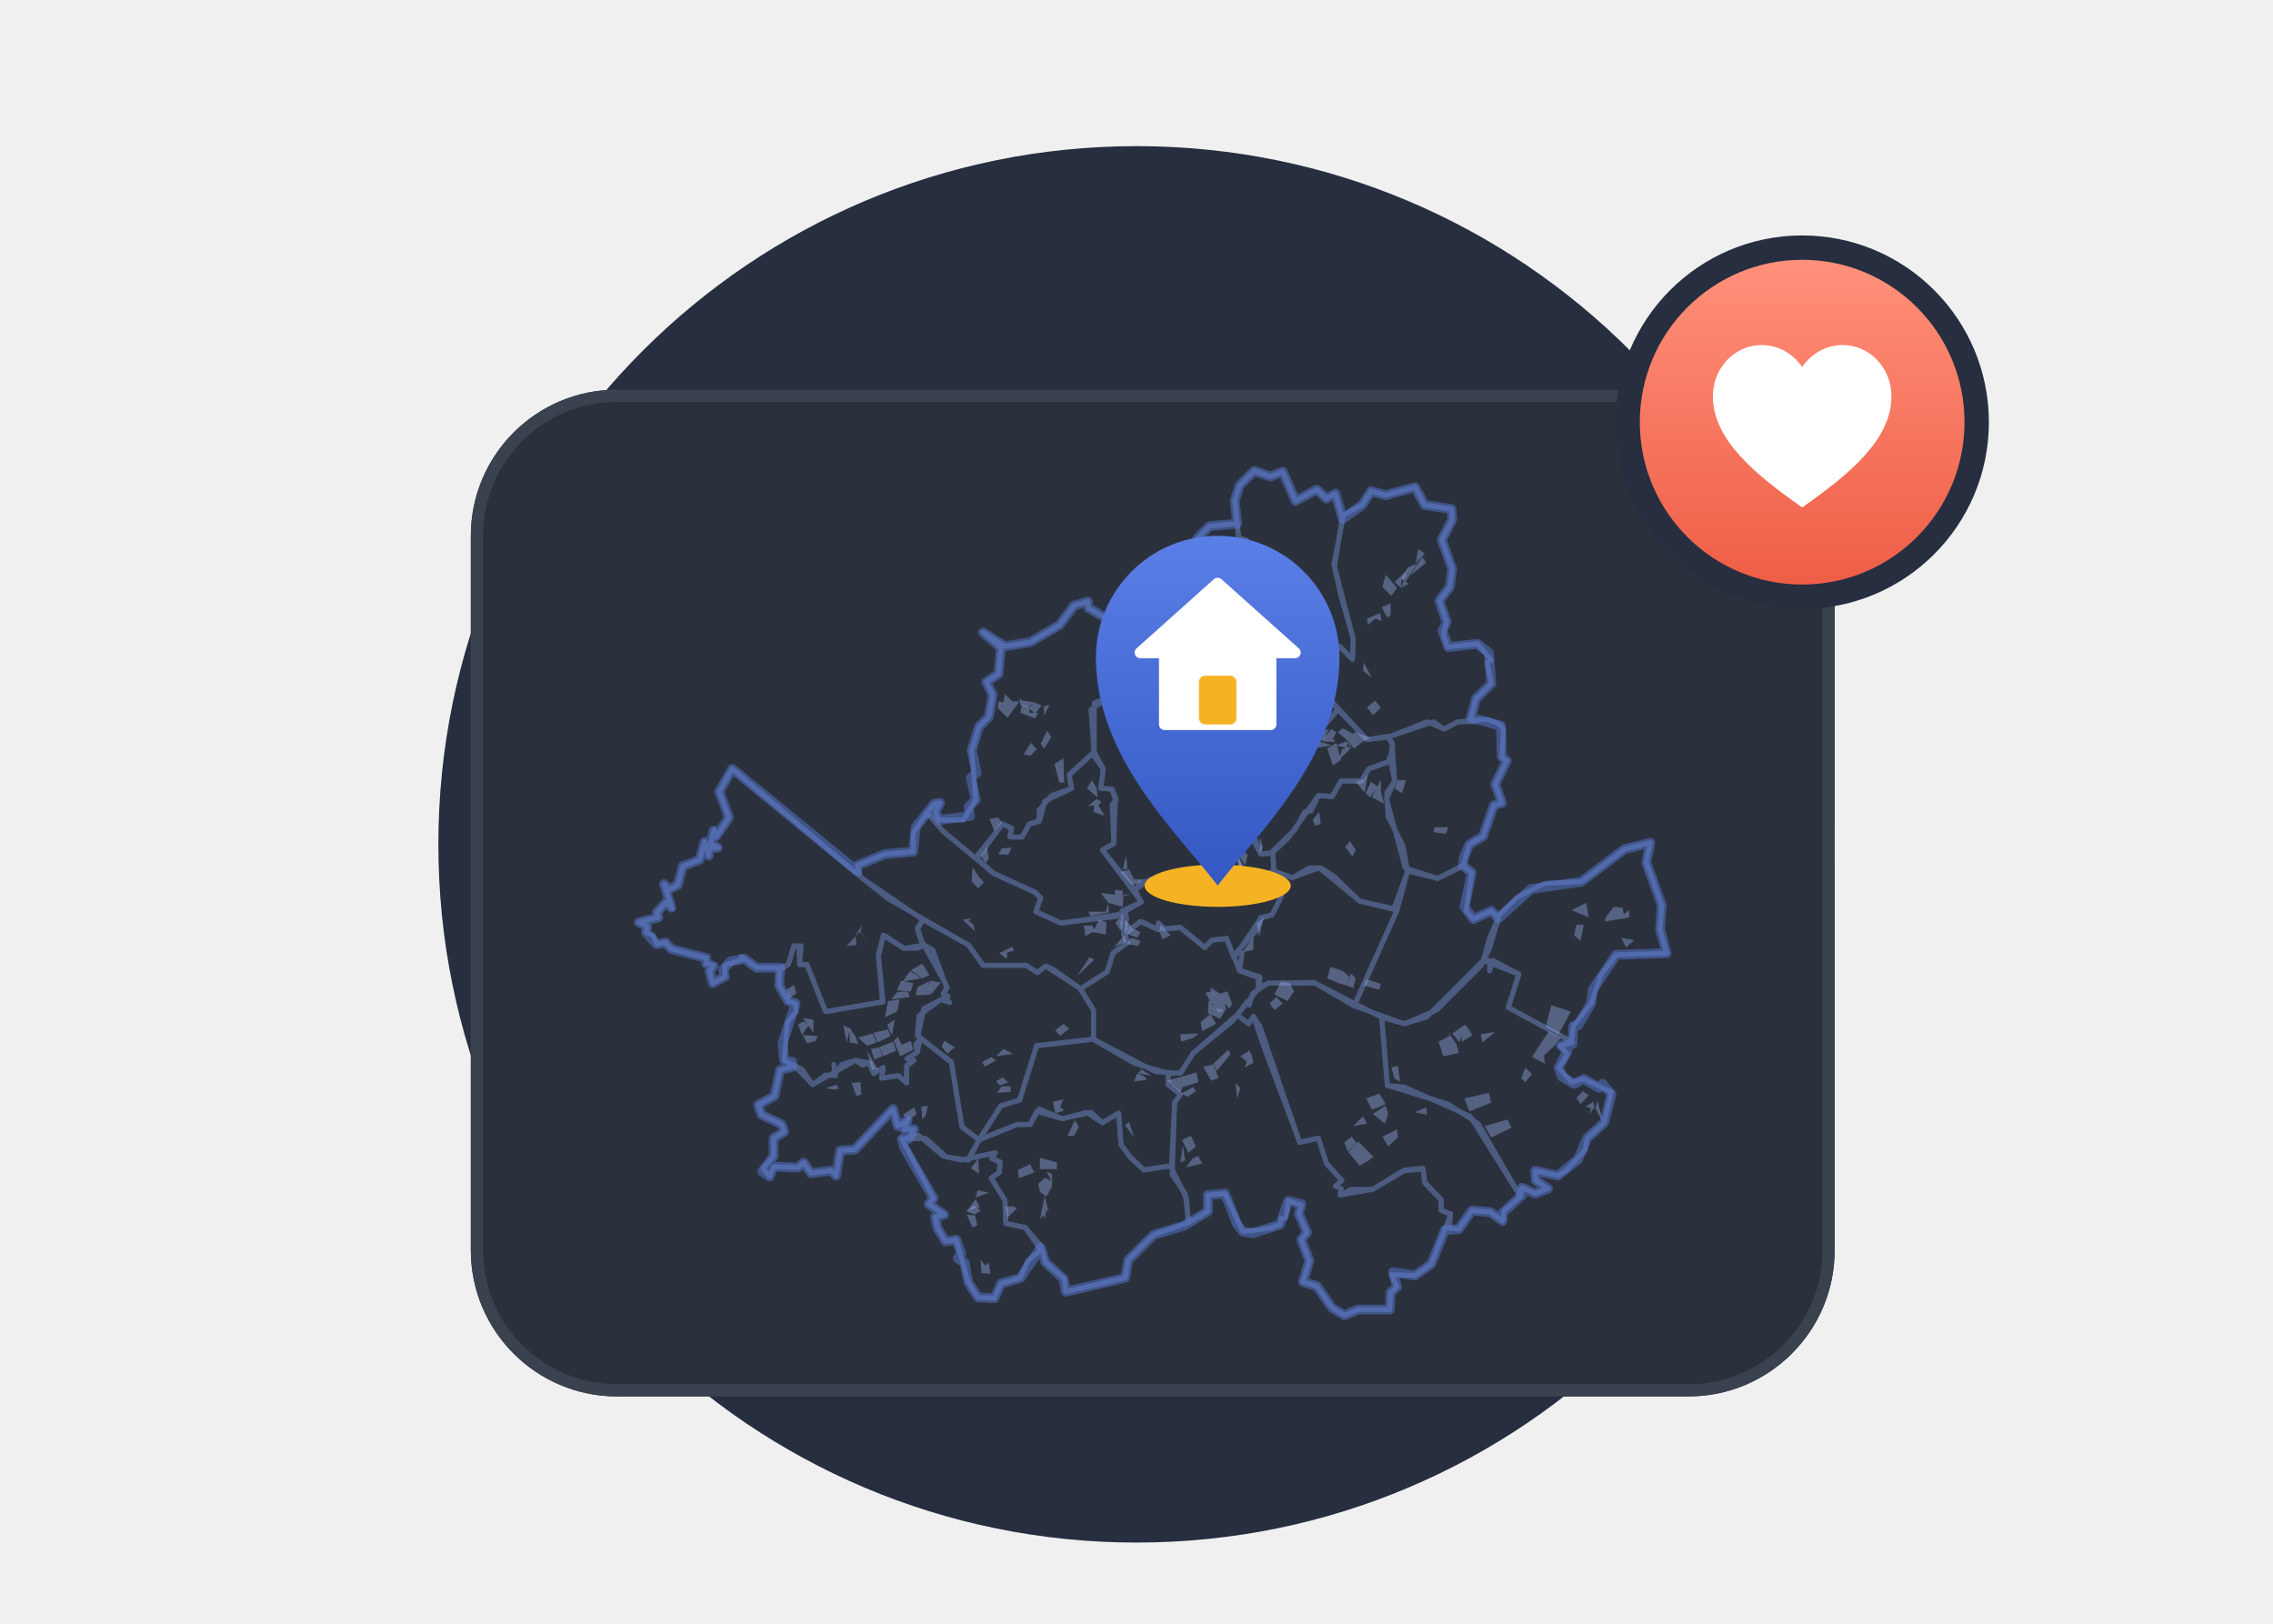
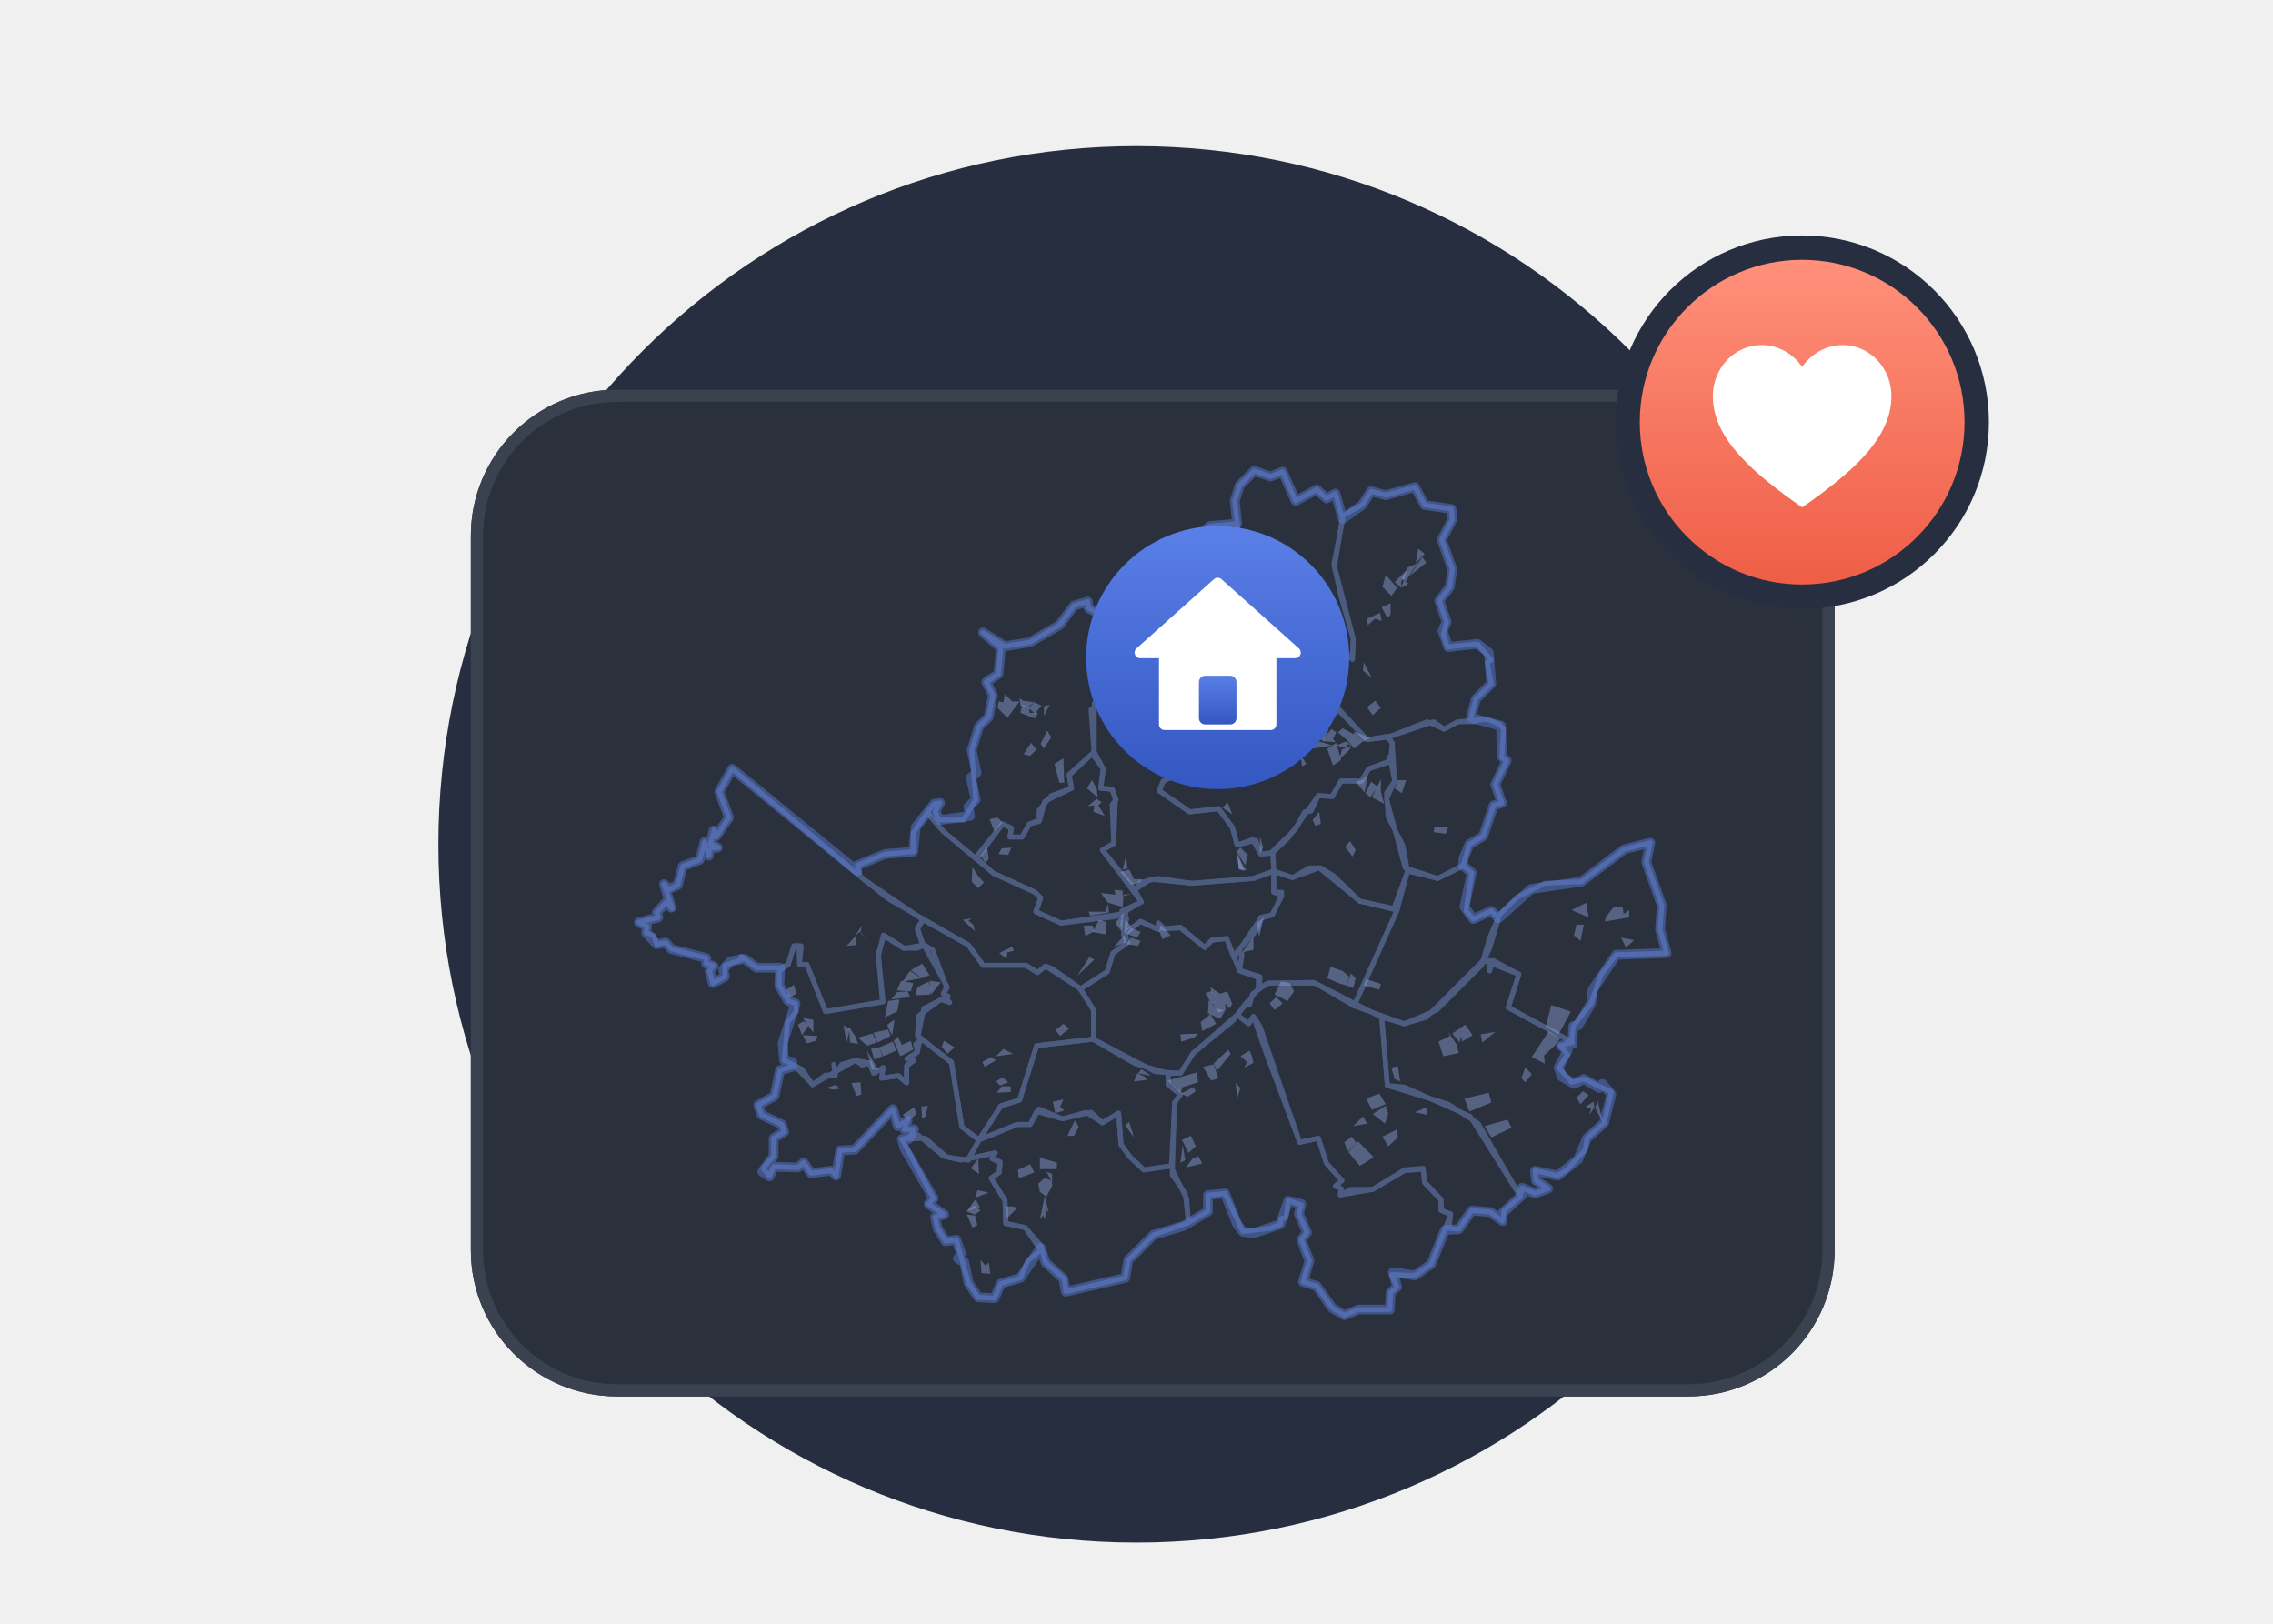
<svg xmlns="http://www.w3.org/2000/svg" width="280" height="200" viewBox="0 0 280 200" fill="none">
  <defs>
    <linearGradient id="onboarding_favorite_dark-navyv" x1="0" y1="0" x2="0" y2="1">
      <stop offset="0" stop-color="#5A7FE6" />
      <stop offset="1" stop-color="#3457C2" />
    </linearGradient>
    <linearGradient id="onboarding_favorite_dark-corv" x1="0" y1="0" x2="0" y2="1">
      <stop offset="0" stop-color="#FF907A" />
      <stop offset="1" stop-color="#EF5E47" />
    </linearGradient>
  </defs>
  <circle cx="140" cy="104" r="86" fill="#262E40" />
  <rect x="58" y="48" width="168" height="124" rx="18" fill="#2B313C" />
  <rect x="58.75" y="48.75" width="166.5" height="122.5" rx="17.25" stroke="#3A4250" stroke-width="1.5" />
  <g stroke="#4C5B80" stroke-width=".6" stroke-linejoin="round">
    <path d="M173.0,126.1L166.8,123.9L172.1,112.1L173.4,107.3L177.1,108.2L180.2,106.6L181.3,107.5L180.6,112.2L181.5,113.2L183.7,112.2L184.6,113.1L183.5,116.8L182.5,118.9L177.0,124.4L173.0,126.1Z" />
    <path d="M164.3,107.9L167.5,111.0L172.1,112.1L166.8,123.9L162.0,121.1L156.2,121.1L155.2,121.7L155.2,120.3L152.7,119.5L153.0,117.5L152.4,117.2L154.7,114.7L155.3,113.0L156.7,112.7L157.8,110.5L157.9,109.9L156.9,109.9L156.9,107.3L159.2,108.1L161.3,106.9L162.7,106.9L164.3,107.9Z" />
    <path d="M133.1,121.8L136.4,119.7L137.1,117.4L138.9,116.1L138.4,115.1L140.5,113.5L142.7,114.5L142.7,113.7L143.4,114.4L145.4,114.2L148.4,116.7L149.3,115.8L151.1,115.6L152.7,119.6L155.0,120.4L155.0,121.8L151.8,125.8L147.0,129.7L145.4,132.2L142.3,132.0L134.7,128.0L134.7,124.4L133.1,121.8Z" />
    <path d="M146.8,108.8L154.4,108.2L156.9,107.3L156.9,109.9L157.9,110.3L156.7,112.7L155.3,113.1L152.0,118.0L151.1,115.6L149.3,115.8L148.4,116.7L145.4,114.3L143.4,114.4L142.7,113.7L142.7,114.5L140.5,113.5L138.4,115.1L138.8,113.1L138.2,112.2L140.6,111.1L139.8,109.6L140.5,108.7L142.7,108.2L146.8,108.8Z" />
    <path d="M141.7,84.3L142.4,84.5L142.3,85.6L143.7,85.8L145.8,91.3L145.8,95.1L143.3,96.2L142.8,97.4L146.5,100.0L150.1,99.6L151.8,101.9L152.4,104.1L154.3,103.4L155.3,105.2L156.8,105.0L156.9,107.3L154.4,108.2L146.8,108.8L141.7,108.3L139.8,109.6L135.8,104.7L137.2,103.9L137.0,99.1L137.5,98.5L137.0,97.2L135.6,97.1L135.9,94.7L134.8,93.2L134.4,87.4L137.2,85.4L141.7,84.3Z" />
    <path d="M197.2,120.1L196.0,123.6L193.8,126.4L193.6,128.3L185.8,124.1L187.1,120.0L182.7,118.3L183.5,115.5L184.7,112.7L186.9,110.5L190.3,108.8L194.8,108.6L200.1,104.6L203.3,103.8L202.8,106.2L204.7,111.5L204.5,114.5L205.3,117.4L199.1,117.6L197.2,120.1Z" />
    <path d="M193.6,133.3L195.1,132.9L198.5,134.5L197.6,138.3L195.5,140.2L195.3,141.6L193.0,144.1L191.9,144.8L189.1,144.2L189.2,145.4L190.7,146.4L189.1,147.0L187.5,146.3L187.3,147.4L181.1,137.5L173.0,133.9L170.9,133.7L170.2,125.3L173.0,126.1L175.7,125.3L182.7,118.3L183.5,118.3L183.5,119.6L183.9,118.3L187.1,120.0L185.8,124.1L193.7,128.4L192.2,128.8L193.1,129.9L192.0,131.5L193.6,133.3Z" />
    <path d="M156.0,129.8L154.4,125.2L153.8,126.1L152.4,125.0L153.6,123.4L153.9,123.8L154.3,122.4L156.2,121.1L161.8,121.0L170.2,125.3L170.9,133.7L178.4,136.0L182.1,138.4L187.3,147.4L185.3,149.1L185.1,150.4L183.6,149.3L181.3,149.1L179.7,151.4L178.5,151.3L178.7,149.5L177.5,149.1L177.5,147.7L175.5,145.6L175.3,143.9L173.0,144.1L169.1,146.5L165.1,147.2L165.2,146.4L164.5,146.1L165.3,145.4L163.4,143.3L162.4,140.2L160.1,140.7L156.0,129.8Z" />
    <path d="M157.8,150.1L157.7,150.8L156.4,151.3L153.1,151.7L150.9,147.0L148.8,147.2L148.8,149.2L146.4,150.6L146.0,147.0L144.4,144.7L144.7,135.8L145.4,134.8L143.9,133.6L143.9,132.2L145.4,132.2L147.0,129.7L152.4,125.0L153.8,126.1L154.4,125.2L155.2,126.4L160.1,140.7L162.4,140.2L163.4,143.3L165.3,145.4L164.5,146.1L165.2,146.4L165.1,147.2L166.4,146.5L169.1,146.5L173.0,144.2L175.3,144.0L175.5,145.7L177.5,147.8L177.6,149.1L178.7,149.6L176.3,155.7L174.3,157.1L171.4,157.0L172.1,158.5L171.3,159.2L171.2,161.3L167.3,161.3L165.6,162.0L164.1,161.1L162.2,158.4L160.5,157.9L161.3,155.3L160.3,152.7L161.0,151.8L160.0,149.5L160.3,148.4L158.7,147.9L158.4,150.0L157.8,150.1Z" />
    <path d="M127.7,136.9L130.9,137.8L133.8,137.0L135.8,138.3L137.8,137.1L138.1,141.0L139.2,142.5L140.9,144.1L144.2,143.6L146.2,147.7L146.4,150.6L142.1,152.1L139.0,155.2L138.6,157.4L131.3,159.1L131.1,157.5L128.8,155.5L128.2,153.4L126.3,151.2L123.9,150.7L123.8,147.8L122.1,145.1L123.1,144.4L123.2,143.1L122.2,142.7L122.6,142.0L119.3,142.7L120.6,140.4L125.3,138.5L126.9,138.5L127.7,136.9Z" />
    <path d="M120.6,140.4L123.3,136.2L125.6,135.5L127.7,128.8L134.6,128.0L139.8,131.0L143.9,132.2L143.9,133.6L145.4,134.8L144.7,135.8L144.3,143.6L140.9,144.1L139.2,142.5L138.1,141.0L137.8,137.1L135.8,138.3L134.4,137.0L130.9,137.8L128.0,136.6L126.9,138.5L125.3,138.5L120.6,140.4Z" />
    <path d="M119.3,116.4L121.1,118.9L126.4,118.9L127.8,119.8L128.8,119.0L129.6,119.3L133.0,121.7L134.7,124.4L134.7,128.0L127.7,128.8L125.6,135.5L123.3,136.2L120.6,140.4L118.5,138.8L117.2,130.9L113.1,127.6L113.8,124.2L116.8,122.7L116.2,122.4L116.6,121.6L114.9,117.0L113.7,116.3L113.0,114.3L113.7,113.3L119.3,116.4Z" />
    <path d="M111.1,140.3L113.1,139.8L116.2,142.4L118.4,142.9L122.6,142.0L122.2,142.7L123.2,143.2L123.1,144.4L122.1,145.1L123.8,147.9L123.9,150.7L126.3,151.2L128.2,154.0L126.6,155.3L125.7,157.4L123.3,158.1L122.5,159.9L120.5,159.8L119.3,158.0L117.8,152.7L116.5,152.9L115.5,151.3L115.2,149.9L116.3,149.6L114.4,148.3L115.0,147.6L111.1,140.3Z" />
    <path d="M93.4,136.1L95.4,135.0L96.1,131.8L97.9,131.3L100.1,133.6L105.4,130.6L107.0,130.9L107.7,132.2L108.8,131.5L108.6,132.8L110.6,132.5L111.6,133.3L111.7,131.3L112.6,130.6L111.7,130.4L113.0,129.6L113.4,127.9L117.2,130.8L118.5,138.8L120.6,140.4L119.3,142.9L116.6,142.5L114.0,140.2L111.9,140.3L112.6,139.1L111.4,139.1L111.8,138.0L110.6,138.7L110.0,136.6L105.3,141.6L103.5,141.7L103.0,144.8L102.4,144.2L99.9,144.5L99.0,143.2L98.3,143.8L95.3,143.7L94.8,144.9L94.0,143.9L95.3,142.4L95.3,140.2L96.6,139.4L96.3,138.5L93.8,137.3L93.4,136.1Z" />
    <path d="M88.2,103.1L89.8,100.7L88.6,97.5L90.2,94.7L106.4,108.3L113.7,113.3L113.0,114.5L113.7,116.5L113.0,116.8L111.3,116.8L108.8,115.2L108.2,117.8L108.8,123.4L101.7,124.6L99.4,118.8L98.5,118.8L98.7,116.5L97.8,116.5L97.1,118.8L96.2,119.2L93.2,119.2L91.3,117.8L91.7,118.1L89.3,118.9L89.3,120.3L87.8,121.1L87.4,119.6L87.9,118.9L87.0,118.7L87.0,118.0L82.7,116.9L82.0,116.1L80.9,116.3L80.5,115.2L79.6,114.9L79.7,114.1L78.7,113.6L81.1,113.0L80.9,112.4L82.1,111.1L82.8,111.9L81.8,108.9L82.4,109.6L83.5,109.0L84.1,106.7L86.2,105.9L86.8,103.7L87.3,105.4L87.4,104.5L88.5,104.4L87.5,103.9L88.0,102.2L88.2,103.1Z" />
    <path d="M108.7,123.4L108.2,117.5L108.9,115.2L111.4,116.8L113.8,116.4L116.7,121.6L116.2,122.4L117.0,123.5L115.9,123.1L113.2,125.1L113.0,127.6L113.5,128.0L112.8,128.6L113.0,129.6L111.8,130.4L112.6,130.6L111.7,131.2L111.7,133.4L110.7,132.5L108.6,132.8L108.8,131.5L107.6,132.2L107.1,130.9L106.2,131.2L105.4,130.6L103.7,131.1L102.9,132.2L102.7,131.1L102.9,132.5L101.7,132.4L100.1,133.6L98.8,131.7L96.6,130.6L97.0,125.9L98.1,124.6L98.0,123.6L97.1,123.3L96.0,121.4L96.0,119.6L97.1,118.8L97.8,116.5L98.4,116.5L98.5,118.8L99.4,118.8L101.7,124.6L108.7,123.4Z" />
    <path d="M116.2,102.4L122.3,107.5L127.5,109.9L128.2,110.6L127.6,112.3L130.7,113.7L138.7,112.5L138.3,113.8L138.9,116.1L137.1,117.4L136.4,119.7L133.1,121.8L128.8,119.0L127.8,119.8L126.4,118.9L121.1,118.9L119.3,116.4L109.4,110.7L106.0,108.0L105.6,106.6L109.0,105.2L112.5,104.9L112.5,102.6L114.2,100.1L116.2,102.4Z" />
    <path d="M125.9,103.1L126.8,101.5L128.0,101.2L128.0,99.8L129.5,98.0L132.0,97.1L131.7,95.5L134.8,92.6L135.9,94.7L135.6,97.1L137.0,97.2L137.4,98.5L137.2,103.9L135.8,104.7L140.6,111.1L137.5,112.9L130.7,113.7L127.6,112.3L128.2,110.6L127.5,109.9L122.4,107.6L120.2,105.6L123.5,101.5L124.6,102.0L124.4,103.1L125.9,103.1Z" />
    <path d="M137.7,80.8L138.7,84.0L137.7,85.3L134.8,86.6L134.8,92.6L131.7,95.4L132.0,97.1L128.7,98.7L128.1,101.0L126.8,101.5L125.9,103.1L124.4,103.1L124.6,102.0L123.5,101.5L120.3,105.8L116.3,102.5L114.2,100.1L115.1,99.0L115.8,98.9L115.2,100.0L115.7,101.0L118.7,101.0L120.2,98.5L119.7,92.4L120.6,89.5L121.8,88.3L122.3,85.6L121.5,84.0L123.0,83.0L123.3,79.8L121.1,77.9L123.8,79.6L126.9,79.1L130.5,77.0L132.3,74.6L134.0,74.1L134.1,74.9L136.9,76.5L137.7,80.8Z" />
    <path d="M163.5,82.4L165.0,79.6L166.6,81.2L166.7,78.7L164.4,69.8L165.4,63.5L167.8,62.2L168.9,60.5L170.7,61.0L174.3,60.0L175.5,62.2L178.8,62.7L178.9,64.0L177.6,66.5L178.9,70.1L178.6,72.3L177.3,74.0L178.2,76.6L177.8,78.1L178.3,79.7L182.0,79.3L183.7,81.3L183.2,81.6L183.7,84.2L181.8,86.1L181.2,88.4L181.7,88.9L179.6,88.9L177.9,89.8L175.8,88.9L171.0,90.8L168.4,91.1L162.4,84.6L163.5,82.4Z" />
    <path d="M165.2,73.5L166.7,78.7L166.6,81.2L165.0,79.6L163.8,81.0L162.6,85.0L157.3,78.6L153.8,77.4L154.2,73.0L154.9,73.0L154.5,71.5L155.5,69.6L153.5,66.5L152.6,66.3L152.1,61.7L152.7,59.8L154.5,58.0L156.5,58.7L158.0,58.1L159.6,61.7L162.2,60.3L163.4,61.4L164.5,60.8L165.4,64.0L164.3,69.5L165.2,73.5Z" />
    <path d="M145.3,80.8L144.8,80.0L145.5,79.1L143.7,75.3L145.7,74.0L146.3,72.1L148.0,71.2L147.5,66.3L149.0,64.8L152.4,64.5L152.6,66.3L153.5,66.5L155.5,69.6L154.5,71.4L154.9,72.9L154.2,73.0L153.7,77.3L157.3,78.6L164.8,87.4L161.1,91.7L158.9,93.2L158.9,91.9L156.5,92.3L152.9,90.2L152.0,88.8L152.2,87.5L149.6,86.7L147.9,84.6L145.0,82.8L145.3,80.8Z" />
    <path d="M151.3,87.6L152.2,87.5L152.0,88.9L152.9,90.2L156.5,92.3L158.9,91.9L158.9,93.2L161.1,91.8L164.8,87.4L168.4,91.1L170.9,90.7L171.5,91.5L171.3,93.7L171.2,93.2L171.0,93.9L168.6,94.7L167.7,96.2L165.2,96.2L164.1,98.1L162.4,98.0L158.7,103.2L156.7,105.1L155.3,105.2L154.7,103.5L152.4,104.1L151.8,101.9L150.1,99.6L146.6,100.0L142.8,97.4L143.3,96.2L145.8,94.9L145.8,91.3L144.9,88.6L143.7,85.7L142.2,85.6L143.0,83.8L145.0,82.8L151.3,87.6Z" />
    <path d="M176.6,88.9L177.9,89.8L179.6,88.9L183.2,88.6L184.7,89.2L185.2,89.8L185.0,93.3L185.6,93.7L184.2,96.6L185.0,98.9L184.0,99.2L182.7,103.0L181.0,104.0L180.2,106.7L177.1,108.2L173.1,106.9L170.8,98.4L171.8,96.2L171.5,91.5L170.9,90.8L176.6,88.9Z" />
    <path d="M161.5,99.9L162.4,98.0L164.1,98.1L165.2,96.2L167.7,96.2L168.6,94.7L171.3,93.7L171.8,96.2L170.8,97.7L171.0,100.6L172.8,104.1L173.4,107.3L171.7,111.9L167.5,111.0L162.5,106.9L159.2,108.1L156.9,107.3L156.8,104.8L159.6,102.1L160.7,100.0L161.5,99.9Z" />
  </g>
  <g fill="#9DB4F2" fill-opacity="0.38">
    <path d="M172.2,140.1L171.0,141.2L170.3,140.0L172.1,139.1L172.2,140.1Z" />
    <path d="M166.4,141.5L166.0,141.8L165.6,140.7L166.5,140.0L167.1,140.8L166.4,141.5Z" />
    <path d="M168.5,143.0L167.5,143.6L166.1,141.9L167.3,140.6L169.2,142.5L168.5,143.0Z" />
    <path d="M170.2,136.2L169.0,136.7L168.3,135.3L169.9,134.7L170.7,136.0L170.2,136.2Z" />
    <path d="M167.9,137.5L168.4,138.4L166.7,138.7L167.9,137.5Z" />
    <path d="M171.0,137.2L170.6,138.4L169.1,137.2L170.7,136.2L171.0,137.2Z" />
    <path d="M159.4,122.1L158.9,121.1L157.8,120.9L157.0,122.5L158.6,123.3L159.4,122.1Z" />
    <path d="M158.0,123.6L157.2,122.8L156.4,123.6L157.0,124.4L158.0,123.6Z" />
    <path d="M197.8,113.0L198.8,111.7L199.9,111.8L200.0,112.6L200.7,112.1L200.7,113.0L197.7,113.5L197.8,113.0Z" />
    <path d="M193.6,112.1L195.4,111.2L195.7,113.0L193.6,112.1Z" />
    <path d="M192.0,127.4L190.4,126.5L191.1,123.8L193.5,124.6L192.0,127.4Z" />
    <path d="M194.2,113.9L195.1,113.9L194.7,115.9L193.9,115.2L194.2,113.9Z" />
    <path d="M201.3,115.8L200.3,116.7L199.7,115.5L201.3,115.8Z" />
    <path d="M161.7,90.8L161.1,91.7L161.0,90.5L161.4,90.1L161.7,90.8Z" />
    <path d="M158.7,88.8L159.5,88.3L159.7,89.6L159.1,90.2L158.7,88.8Z" />
    <path d="M159.8,88.6L158.7,86.7L159.1,85.5L159.8,88.6Z" />
    <path d="M156.5,90.5L156.7,89.5L158.5,91.0L156.5,91.2L156.5,90.5Z" />
    <path d="M155.3,89.0L154.1,88.9L154.0,87.7L155.5,87.7L155.9,88.4L155.2,88.3L155.3,89.0Z" />
    <path d="M160.0,86.2L161.4,86.0L159.8,87.2L159.5,86.3L160.0,86.2Z" />
    <path d="M128.7,147.3L129.2,149.4L128.9,149.0L128.7,150.2L128.5,149.7L128.1,150.2L128.7,147.3Z" />
    <path d="M130.2,143.2L130.2,144.0L128.1,144.0L128.1,142.6L130.2,143.2Z" />
    <path d="M126.4,144.8L125.5,145.1L125.4,144.1L126.9,143.4L127.4,144.4L126.4,144.8Z" />
    <path d="M124.8,148.6L125.3,148.8L124.1,150.0L123.8,148.6L124.8,148.6Z" />
    <path d="M129.6,146.1L128.9,147.4L128.1,146.8L127.9,145.8L128.7,145.1L129.5,145.4L128.9,144.3L129.6,144.6L129.6,146.1Z" />
    <path d="M170.1,121.2L169.9,121.9L168.0,121.4L168.3,120.6L170.1,121.2Z" />
    <path d="M102.6,134.2L101.8,134.0L103.0,133.6L103.4,134.1L102.6,134.2Z" />
    <path d="M104.9,133.4L106.0,133.3L106.1,134.8L105.5,135.0L104.9,133.4Z" />
    <path d="M114.0,137.5L113.6,137.8L113.5,136.3L114.3,136.2L114.0,137.5Z" />
    <path d="M119.8,148.2L120.2,147.7L120.7,148.7L119.2,149.1L119.8,148.2Z" />
    <path d="M120.8,149.1L120.1,149.6L119.0,149.2L120.0,148.5L120.8,149.1Z" />
    <path d="M120.1,149.7L120.4,150.9L119.8,151.2L119.1,149.6L120.1,149.7Z" />
    <path d="M175.7,69.3L173.7,70.9L175.2,68.6L175.7,69.3Z" />
    <path d="M172.6,71.7L172.6,72.4L171.8,71.7L173.2,70.3L172.6,71.7Z" />
    <path d="M173.5,71.9L172.6,72.4L173.4,70.0L172.7,71.3L173.5,71.9Z" />
    <path d="M172.1,72.4L171.4,73.4L170.3,72.3L170.7,70.8L172.1,72.4Z" />
    <path d="M168.5,77.0L168.4,76.2L170.0,75.5L170.2,76.5L169.4,76.2L168.5,77.0Z" />
    <path d="M173.8,70.6L173.2,71.6L172.7,71.3L173.4,69.9L174.6,69.4L173.8,70.6Z" />
    <path d="M174.7,67.6L175.5,68.2L174.4,69.4L174.7,67.6Z" />
    <path d="M170.1,87.2L169.4,86.3L168.4,87.1L169.1,88.1L170.1,87.2Z" />
    <path d="M170.1,97.5L170.5,99.0L169.0,98.2L170.1,96.0L170.1,97.5Z" />
    <path d="M168.9,96.3L169.7,96.9L168.8,98.2L168.2,97.7L168.9,96.3Z" />
    <path d="M167.9,96.0L168.5,95.4L168.1,97.6L167.0,96.3L167.9,96.0Z" />
    <path d="M165.7,104.3L166.3,103.6L167.0,104.7L166.6,105.5L165.7,104.3Z" />
    <path d="M162.5,100.0L162.7,101.5L162.0,101.7L161.7,101.0L162.5,100.0Z" />
    <path d="M130.6,136.3L131.1,136.8L130.0,137.1L129.7,135.7L131.0,135.4L130.6,136.3Z" />
    <path d="M141.0,132.6L141.3,133.0L139.7,133.2L140.1,132.2L141.0,132.6Z" />
    <path d="M138.2,116.2L137.2,116.7L138.5,115.2L138.8,116.1L138.2,116.2Z" />
    <path d="M132.7,120.2L134.2,117.9L134.8,118.2L132.7,120.2Z" />
    <path d="M120.5,107.9L121.2,108.7L120.5,109.4L119.7,108.6L119.8,106.8L120.5,107.9Z" />
    <path d="M136.3,113.6L136.2,115.1L134.6,114.8L135.4,113.3L136.3,113.6Z" />
    <path d="M138.2,114.8L137.4,113.7L138.4,112.4L138.2,114.8Z" />
    <path d="M134.6,114.0L134.8,114.7L133.7,115.3L133.5,114.0L134.6,114.0Z" />
    <path d="M123.4,104.5L124.6,104.4L124.2,105.3L123.0,105.2L123.4,104.5Z" />
    <path d="M121.8,105.8L121.4,106.3L120.8,105.4L121.6,104.3L121.8,105.8Z" />
    <path d="M137.3,109.6L138.3,109.7L138.3,110.4L139.4,110.1L138.4,110.2L138.3,111.7L136.5,111.2L135.6,110.0L137.4,110.2L137.3,109.6Z" />
    <path d="M136.6,112.4L134.3,112.8L134.1,112.3L136.2,112.3L136.5,111.3L136.6,112.4Z" />
    <path d="M135.1,97.1L135.2,98.2L133.9,97.1L134.5,96.1L135.1,97.1Z" />
    <path d="M135.3,99.2L136.1,100.5L134.7,100.0L134.8,99.2L134.0,99.3L135.1,98.4L135.7,98.8L135.3,99.2Z" />
    <path d="M149.5,131.1L150.1,132.8L149.2,133.1L148.2,131.4L149.5,131.1Z" />
    <path d="M152.8,134.0L152.4,135.3L152.2,133.4L152.8,134.0Z" />
    <path d="M145.5,134.7L147.0,133.9L147.3,134.4L146.3,135.1L145.5,134.7Z" />
    <path d="M147.4,132.1L147.6,133.3L145.7,133.9L145.4,134.6L143.8,133.1L147.4,132.1Z" />
    <path d="M145.4,143.2L145.7,141.1L146.0,142.9L145.4,143.2Z" />
    <path d="M146.9,142.7L147.6,142.4L148.1,143.3L146.1,143.8L146.9,142.7Z" />
    <path d="M145.6,140.4L146.7,139.9L147.3,141.2L146.4,142.0L145.6,140.4Z" />
    <path d="M154.2,130.0L154.4,130.9L153.3,131.5L153.6,130.8L152.8,130.1L153.9,129.4L154.2,130.0Z" />
    <path d="M151.3,129.3L151.6,129.8L149.9,131.9L149.5,131.0L151.3,129.3Z" />
    <path d="M155.7,113.0L155.1,115.4L154.8,113.7L155.7,113.0Z" />
    <path d="M165.2,120.2L164.9,121.1L163.5,120.5L163.9,119.1L165.4,119.6L165.2,120.2Z" />
    <path d="M166.2,120.3L165.9,121.4L164.9,121.1L165.4,119.6L166.2,120.3Z" />
    <path d="M167.0,120.5L166.7,121.7L165.9,121.4L166.4,119.9L167.0,120.5Z" />
    <path d="M154.4,115.4L154.4,117.0L153.0,117.3L154.4,115.4Z" />
    <path d="M155.6,104.4L155.2,105.1L155.2,103.0L155.6,104.4Z" />
    <path d="M151.8,100.3L150.6,99.5L151.2,98.8L151.8,100.3Z" />
    <path d="M168.8,90.9L167.8,91.4L166.8,90.1L168.8,90.9Z" />
    <path d="M166.1,92.5L165.0,93.5L165.3,92.3L166.5,91.9L166.1,92.5Z" />
    <path d="M165.9,91.3L166.5,91.9L165.9,91.6L166.0,92.2L164.6,91.8L165.9,91.3Z" />
    <path d="M166.7,90.4L166.0,91.2L164.8,90.2L165.4,89.7L166.7,90.4Z" />
    <path d="M163.7,89.8L163.1,91.1L162.0,91.2L162.2,90.3L163.7,89.8Z" />
    <path d="M164.2,91.0L164.5,91.4L162.8,91.3L164.0,89.8L164.6,90.2L164.2,91.0Z" />
    <path d="M164.2,94.3L163.5,92.2L164.6,91.5L165.2,93.6L164.2,94.3Z" />
    <path d="M164.1,91.8L161.7,92.2L162.0,91.2L164.1,91.8Z" />
    <path d="M167.3,90.8L167.8,91.4L166.8,92.2L166.0,91.2L166.9,90.2L167.3,90.8Z" />
    <path d="M150.2,90.3L151.8,91.8L149.1,91.5L149.4,90.3L150.2,90.3Z" />
    <path d="M160.2,92.9L160.9,94.1L160.4,94.4L160.2,92.9Z" />
    <path d="M183.4,134.6L183.7,135.8L181.0,136.9L180.4,135.3L183.4,134.6Z" />
    <path d="M196.4,136.4L195.8,137.3L196.0,136.5L195.3,136.3L196.3,135.7L196.4,136.4Z" />
    <path d="M196.8,135.6L197.5,138.3L196.5,136.5L196.8,135.6Z" />
    <path d="M195.0,134.4L195.7,134.9L194.7,136.0L194.2,135.2L195.0,134.4Z" />
    <path d="M186.2,138.9L183.7,140.1L182.9,138.7L185.7,137.9L186.2,138.9Z" />
    <path d="M191.5,128.8L190.2,130.0L190.3,131.0L188.7,130.2L190.8,127.0L192.2,127.9L191.5,128.8Z" />
    <path d="M179.8,128.4L178.9,127.3L180.5,126.2L181.4,127.5L180.1,128.3L180.0,127.6L179.8,128.4Z" />
    <path d="M184.2,127.1L182.6,128.4L182.4,127.4L184.2,127.1Z" />
    <path d="M188.7,132.3L187.9,133.3L187.4,132.8L187.9,131.5L188.7,132.3Z" />
    <path d="M179.4,128.6L179.7,129.7L177.8,130.1L177.2,128.3L178.6,127.6L178.4,127.1L179.4,128.6Z" />
    <path d="M172.4,132.7L172.5,133.2L171.8,132.9L171.4,131.5L172.2,131.3L172.4,132.7Z" />
    <path d="M112.2,119.5L113.6,118.7L114.5,120.1L113.6,120.5L112.2,119.5Z" />
    <path d="M112.1,119.6L113.5,120.5L111.2,120.9L112.1,119.6Z" />
    <path d="M111.0,120.8L112.5,121.1L112.2,122.1L110.5,122.0L111.0,120.8Z" />
    <path d="M111.8,122.1L112.1,122.8L109.8,123.1L110.5,122.2L111.8,122.1Z" />
    <path d="M115.5,121.5L114.7,122.5L114.5,120.8L115.9,121.0L115.5,121.5Z" />
    <path d="M114.7,121.9L114.6,122.5L112.8,122.6L113.0,121.6L114.4,120.9L114.7,121.9Z" />
    <path d="M110.7,123.7L110.5,124.6L109.0,125.3L109.4,123.3L110.8,123.1L110.7,123.7Z" />
    <path d="M97.8,121.3L98.1,122.4L97.1,123.0L96.9,121.9L97.8,121.3Z" />
    <path d="M98.9,125.4L100.2,125.6L100.2,127.2L98.9,125.4Z" />
    <path d="M99.6,126.3L98.8,127.5L98.3,126.2L99.0,125.8L99.6,126.3Z" />
    <path d="M100.5,128.2L99.4,128.5L98.9,127.5L100.7,127.6L100.5,128.2Z" />
    <path d="M106.8,128.8L105.7,127.8L107.5,127.3L108.0,128.4L106.8,128.8Z" />
    <path d="M109.4,126.8L109.7,127.6L108.1,128.4L107.6,127.2L109.4,126.8Z" />
    <path d="M109.6,127.0L109.3,126.2L110.2,125.6L109.9,127.5L109.6,127.0Z" />
    <path d="M106.8,129.4L108.2,131.8L107.4,131.7L106.8,129.4Z" />
    <path d="M107.3,129.2L108.3,129.0L108.7,130.1L107.7,130.5L107.3,129.2Z" />
    <path d="M110.0,128.3L110.4,129.4L108.8,130.1L108.3,129.0L110.0,128.3Z" />
    <path d="M110.6,127.7L111.1,128.7L112.2,128.2L112.5,129.3L110.9,130.1L110.1,128.2L110.6,127.7Z" />
    <path d="M105.4,127.7L105.7,128.6L104.7,128.4L104.6,126.5L105.4,127.7Z" />
    <path d="M103.9,126.3L104.7,126.7L104.3,128.4L103.9,126.3Z" />
    <path d="M122.1,130.2L122.7,130.6L121.3,131.4L121.0,130.8L122.1,130.2Z" />
    <path d="M117.6,129.0L116.7,129.8L116.0,128.9L116.3,128.2L117.6,129.0Z" />
    <path d="M122.7,130.1L123.6,129.2L124.8,129.8L122.7,130.1Z" />
    <path d="M124.2,133.3L123.2,133.7L122.7,133.2L123.5,132.7L124.2,133.3Z" />
    <path d="M123.4,133.8L124.5,133.8L124.5,134.5L122.8,134.6L123.4,133.8Z" />
    <path d="M130.0,126.9L131.0,126.1L131.7,126.7L130.6,127.6L130.0,126.9Z" />
    <path d="M149.1,124.9L149.8,126.1L148.1,127.0L147.9,125.9L149.1,124.9Z" />
    <path d="M149.8,124.2L150.9,124.5L150.3,125.5L148.8,124.8L148.9,123.2L149.8,124.2Z" />
    <path d="M148.5,122.3L149.2,122.1L150.2,123.2L149.2,123.6L148.5,122.3Z" />
    <path d="M140.1,115.5L138.7,115.0L139.3,114.3L140.5,114.8L140.1,115.5Z" />
    <path d="M147.1,127.8L145.5,128.3L145.4,127.4L147.6,127.3L147.1,127.8Z" />
    <path d="M140.5,115.9L140.2,116.5L138.8,116.3L139.3,115.5L140.5,115.9Z" />
    <path d="M149.2,122.2L149.1,121.6L150.3,122.4L151.2,122.1L151.8,123.7L151.4,124.2L150.9,123.6L151.0,124.4L150.1,124.7L149.3,123.5L150.2,123.2L149.2,122.2Z" />
    <path d="M142.8,114.7L143.0,113.9L144.2,115.2L143.2,115.7L142.8,114.7Z" />
    <path d="M124.7,86.4L125.6,86.4L124.1,88.4L122.9,87.2L123.0,86.4L123.6,86.5L123.8,85.5L124.7,86.4Z" />
    <path d="M131.0,93.4L131.1,96.4L130.5,96.4L129.9,94.1L131.0,93.4Z" />
    <path d="M127.7,92.3L126.9,93.1L126.1,92.9L127.0,91.5L127.7,92.3Z" />
    <path d="M129.0,90.0L129.5,90.8L128.6,92.2L128.2,91.6L129.0,90.0Z" />
    <path d="M122.9,100.7L123.5,101.3L122.5,102.4L121.9,100.9L122.9,100.7Z" />
    <path d="M139.1,107.1L139.7,108.3L140.7,108.3L140.4,108.7L139.4,109.0L138.0,107.4L139.1,107.1Z" />
    <path d="M153.2,106.7L153.6,107.2L152.6,107.1L152.4,105.2L153.2,106.7Z" />
    <path d="M138.6,113.3L139.4,114.1L138.5,115.0L138.6,113.3Z" />
    <path d="M179.2,98.5L177.9,98.4L179.2,98.5Z" />
    <path d="M173.2,96.1L172.7,97.7L171.8,97.1L172.2,96.1L173.2,96.1Z" />
    <path d="M106.2,114.0L106.0,114.8L106.9,115.8L105.9,114.8L105.3,115.3L106.2,114.0Z" />
    <path d="M104.3,116.5L105.4,115.3L105.5,116.4L104.3,116.5Z" />
    <path d="M176.6,102.5L176.7,101.9L178.4,101.9L178.1,102.7L176.6,102.5Z" />
    <path d="M121.9,156.2L122.0,156.9L120.9,156.8L120.8,155.2L121.4,155.9L121.8,155.5L121.9,156.2Z" />
    <path d="M119.9,113.9L120.1,114.7L118.6,113.3L119.7,113.1L119.3,113.4L119.9,113.9Z" />
    <path d="M124.9,117.1L124.1,117.3L124.0,118.1L123.1,117.4L124.7,116.6L124.9,117.1Z" />
    <path d="M159.4,81.5L159.5,82.6L158.4,81.7L159.3,80.6L159.4,81.5Z" />
    <path d="M171.3,75.7L170.9,76.1L170.2,74.8L171.3,74.3L171.3,75.7Z" />
    <path d="M160.8,71.4L159.9,72.4L159.4,71.4L160.2,70.7L160.8,71.4Z" />
    <path d="M157.2,77.3L156.4,77.7L156.3,75.9L157.0,76.0L157.2,77.3Z" />
    <path d="M138.6,138.6L139.1,138.2L139.7,140.1L138.6,138.6Z" />
    <path d="M186.7,120.8L186.0,121.9L186.7,120.8Z" />
    <path d="M129.0,87.4L128.6,88.2L128.6,87.0L129.3,86.8L129.0,87.4Z" />
    <path d="M131.5,139.9L132.4,138.0L132.9,138.8L132.3,139.9L131.5,139.9Z" />
    <path d="M175.8,137.3L174.3,137.0L175.7,136.4L175.8,137.3Z" />
    <path d="M152.8,104.4L153.7,105.3L153.4,106.6L152.3,104.9L152.8,104.4Z" />
    <path d="M152.4,105.2L153.3,107.3L152.6,107.0L152.4,105.2Z" />
    <path d="M103.1,133.9L101.8,134.3L103.1,133.9Z" />
    <path d="M125.9,86.8L126.8,87.1L126.8,87.8L127.9,87.8L127.5,88.5L125.7,87.8L125.9,86.8Z" />
    <path d="M138.7,105.4L138.9,107.0L138.3,107.1L138.7,105.4Z" />
    <path d="M119.6,143.9L120.5,142.7L120.6,144.6L119.6,143.9Z" />
    <path d="M121.8,146.9L120.2,147.5L120.4,146.6L121.8,146.9Z" />
    <path d="M126.7,87.2L127.4,86.5L128.3,86.9L127.5,87.9L126.7,87.2Z" />
    <path d="M126.0,86.3L127.4,86.5L126.6,87.1L125.7,86.9L125.6,86.0L126.0,86.3Z" />
    <path d="M159.1,73.7L158.3,74.1L158.2,73.1L159.2,73.0L159.1,73.7Z" />
    <path d="M112.6,136.4L112.9,137.2L112.0,138.0L111.2,137.3L112.6,136.4Z" />
    <path d="M169.0,83.5L167.9,82.6L168.0,81.6L169.0,83.5Z" />
    <path d="M140.6,131.7L141.8,132.5L140.2,132.2L140.6,131.7Z" />
  </g>
  <path d="M78.7,113.6L81.1,113.0L80.9,112.4L82.1,111.1L82.7,111.8L81.8,108.9L82.4,109.5L83.5,109.0L84.1,106.7L86.2,105.9L86.8,103.7L87.3,105.4L87.4,104.5L88.4,104.4L87.5,103.9L87.9,102.3L88.2,103.0L89.8,100.7L88.6,97.5L90.2,94.7L105.6,107.3L105.6,106.6L109.0,105.2L112.5,104.9L112.8,101.9L115.1,99.0L115.8,98.9L115.2,100.0L115.8,101.0L119.5,100.5L119.3,99.4L120.2,98.5L119.6,95.8L120.3,95.2L119.7,92.4L120.6,89.5L121.8,88.3L122.3,85.6L121.5,84.0L123.0,83.0L123.3,79.8L121.1,77.9L123.8,79.6L126.9,79.1L130.5,77.0L132.3,74.6L134.0,74.1L134.1,74.9L136.9,76.5L138.7,84.0L137.6,85.3L142.4,84.5L144.2,83.4L145.2,82.6L145.6,81.2L144.8,80.0L145.5,79.1L143.7,75.3L145.7,74.0L146.3,72.1L148.0,71.2L147.5,66.3L149.0,64.8L152.4,64.5L152.1,61.7L152.7,59.8L154.5,58.0L156.5,58.7L158.0,58.1L159.6,61.7L162.2,60.3L163.4,61.4L164.5,60.8L165.4,63.9L167.8,62.2L168.9,60.5L170.7,61.0L174.3,60.0L175.5,62.2L178.8,62.7L178.9,64.0L177.6,66.5L178.9,70.1L178.6,72.3L177.3,74.0L178.2,76.6L177.7,77.7L178.4,79.7L182.0,79.3L183.4,80.4L183.7,84.2L181.8,86.1L181.2,88.4L184.9,89.4L185.0,93.2L185.6,93.7L184.2,96.6L185.0,98.9L184.0,99.2L182.7,103.0L181.0,104.0L180.3,105.7L180.2,106.6L181.3,107.5L180.4,111.7L181.5,113.2L183.7,112.2L184.6,113.1L188.6,109.5L194.8,108.6L200.1,104.6L203.3,103.8L202.8,106.2L204.7,111.5L204.5,114.5L205.3,117.4L199.1,117.6L196.2,121.9L196.0,123.6L194.4,126.3L193.8,126.4L193.7,128.6L192.3,128.8L193.1,129.4L192.0,131.5L192.4,132.6L193.9,133.5L195.1,132.9L197.0,134.0L197.4,133.5L198.5,134.8L197.6,138.3L195.5,140.2L194.4,142.8L191.9,144.8L189.1,144.2L189.2,145.4L190.7,146.4L189.1,147.0L187.5,146.3L187.5,147.2L185.1,149.4L185.1,150.4L183.6,149.3L181.3,149.1L179.7,151.4L178.0,151.5L176.3,155.7L174.3,157.1L171.6,156.7L172.1,158.5L171.3,159.2L171.2,161.3L167.3,161.3L165.6,162.0L164.1,161.1L162.2,158.4L160.5,157.9L161.3,155.3L160.3,152.7L161.0,151.8L160.0,149.5L160.3,148.3L158.7,147.9L157.7,150.8L154.4,151.9L153.1,151.7L152.4,150.8L150.9,147.0L148.8,147.2L148.8,149.2L145.8,151.0L142.1,152.1L139.0,155.2L138.6,157.4L131.3,159.1L131.0,157.5L128.8,155.5L128.2,153.7L125.7,157.4L123.3,158.1L122.5,159.9L120.5,159.8L119.3,158.0L118.8,155.5L118.0,155.0L118.4,154.4L117.8,152.7L116.5,152.9L115.5,151.3L115.2,149.9L116.3,149.6L114.4,148.3L115.0,147.6L111.4,141.4L111.1,140.3L111.9,140.3L112.6,139.1L111.4,139.1L111.8,138.0L110.6,138.7L110.0,136.6L105.3,141.6L103.5,141.7L103.0,144.8L102.4,144.2L99.9,144.5L99.0,143.2L98.3,143.8L95.3,143.7L94.8,144.9L93.9,144.3L95.3,142.4L95.3,140.2L96.6,139.4L96.3,138.5L93.8,137.3L93.4,136.1L95.4,135.0L96.1,131.8L97.6,131.4L97.6,130.8L96.6,130.6L96.4,128.5L98.0,123.6L97.1,123.3L96.0,121.4L96.1,119.2L93.2,119.2L91.7,118.1L90.0,118.4L89.1,119.4L89.3,120.3L87.8,121.1L87.4,119.6L87.9,119.0L87.0,118.7L87.0,118.0L82.7,116.9L82.0,116.1L80.9,116.3L79.6,114.9L79.7,114.1L78.7,113.6Z" stroke="#5A7FE6" stroke-opacity=".45" stroke-width="1.2" stroke-linejoin="round" />
-   <ellipse cx="150" cy="109.1" rx="9" ry="2.6" fill="#F5B324" />
-   <path d="M150.00 109.08C145.00 102.54 135.00 93.31 135.00 81.00A15.00 15.00 0 0 1 165.00 81.00C165.00 93.31 155.00 102.54 150.00 109.08Z" fill="url(#onboarding_favorite_dark-navyv)" />
+   <circle cx="150" cy="81" r="16.2" fill="url(#onboarding_favorite_dark-navyv)" />
  <path d="M150.00 71.85L159.54 80.38H156.54V89.23H143.46V80.38H140.46Z" fill="#fff" stroke="#fff" stroke-width="1.38" stroke-linejoin="round" />
-   <rect x="147.69" y="83.23" width="4.62" height="6.00" rx="0.77" fill="#F5B324" />
+   <rect x="147.69" y="83.23" width="4.62" height="6.00" rx="0.77" fill="url(#onboarding_favorite_dark-navyv)" />
  <circle cx="222" cy="52" r="23" fill="#262E40" />
  <circle cx="222" cy="52" r="20" fill="url(#onboarding_favorite_dark-corv)" />
  <path d="M222.0 62.5C216.3 58.5 211.0 54.2 211.0 48.8C211.0 45.3 213.7 42.5 217.0 42.5C219.1 42.5 220.9 43.6 222.0 45.2C223.1 43.6 224.9 42.5 227.0 42.5C230.3 42.5 233.0 45.3 233.0 48.8C233.0 54.2 227.7 58.5 222.0 62.5Z" fill="#fff" />
</svg>
